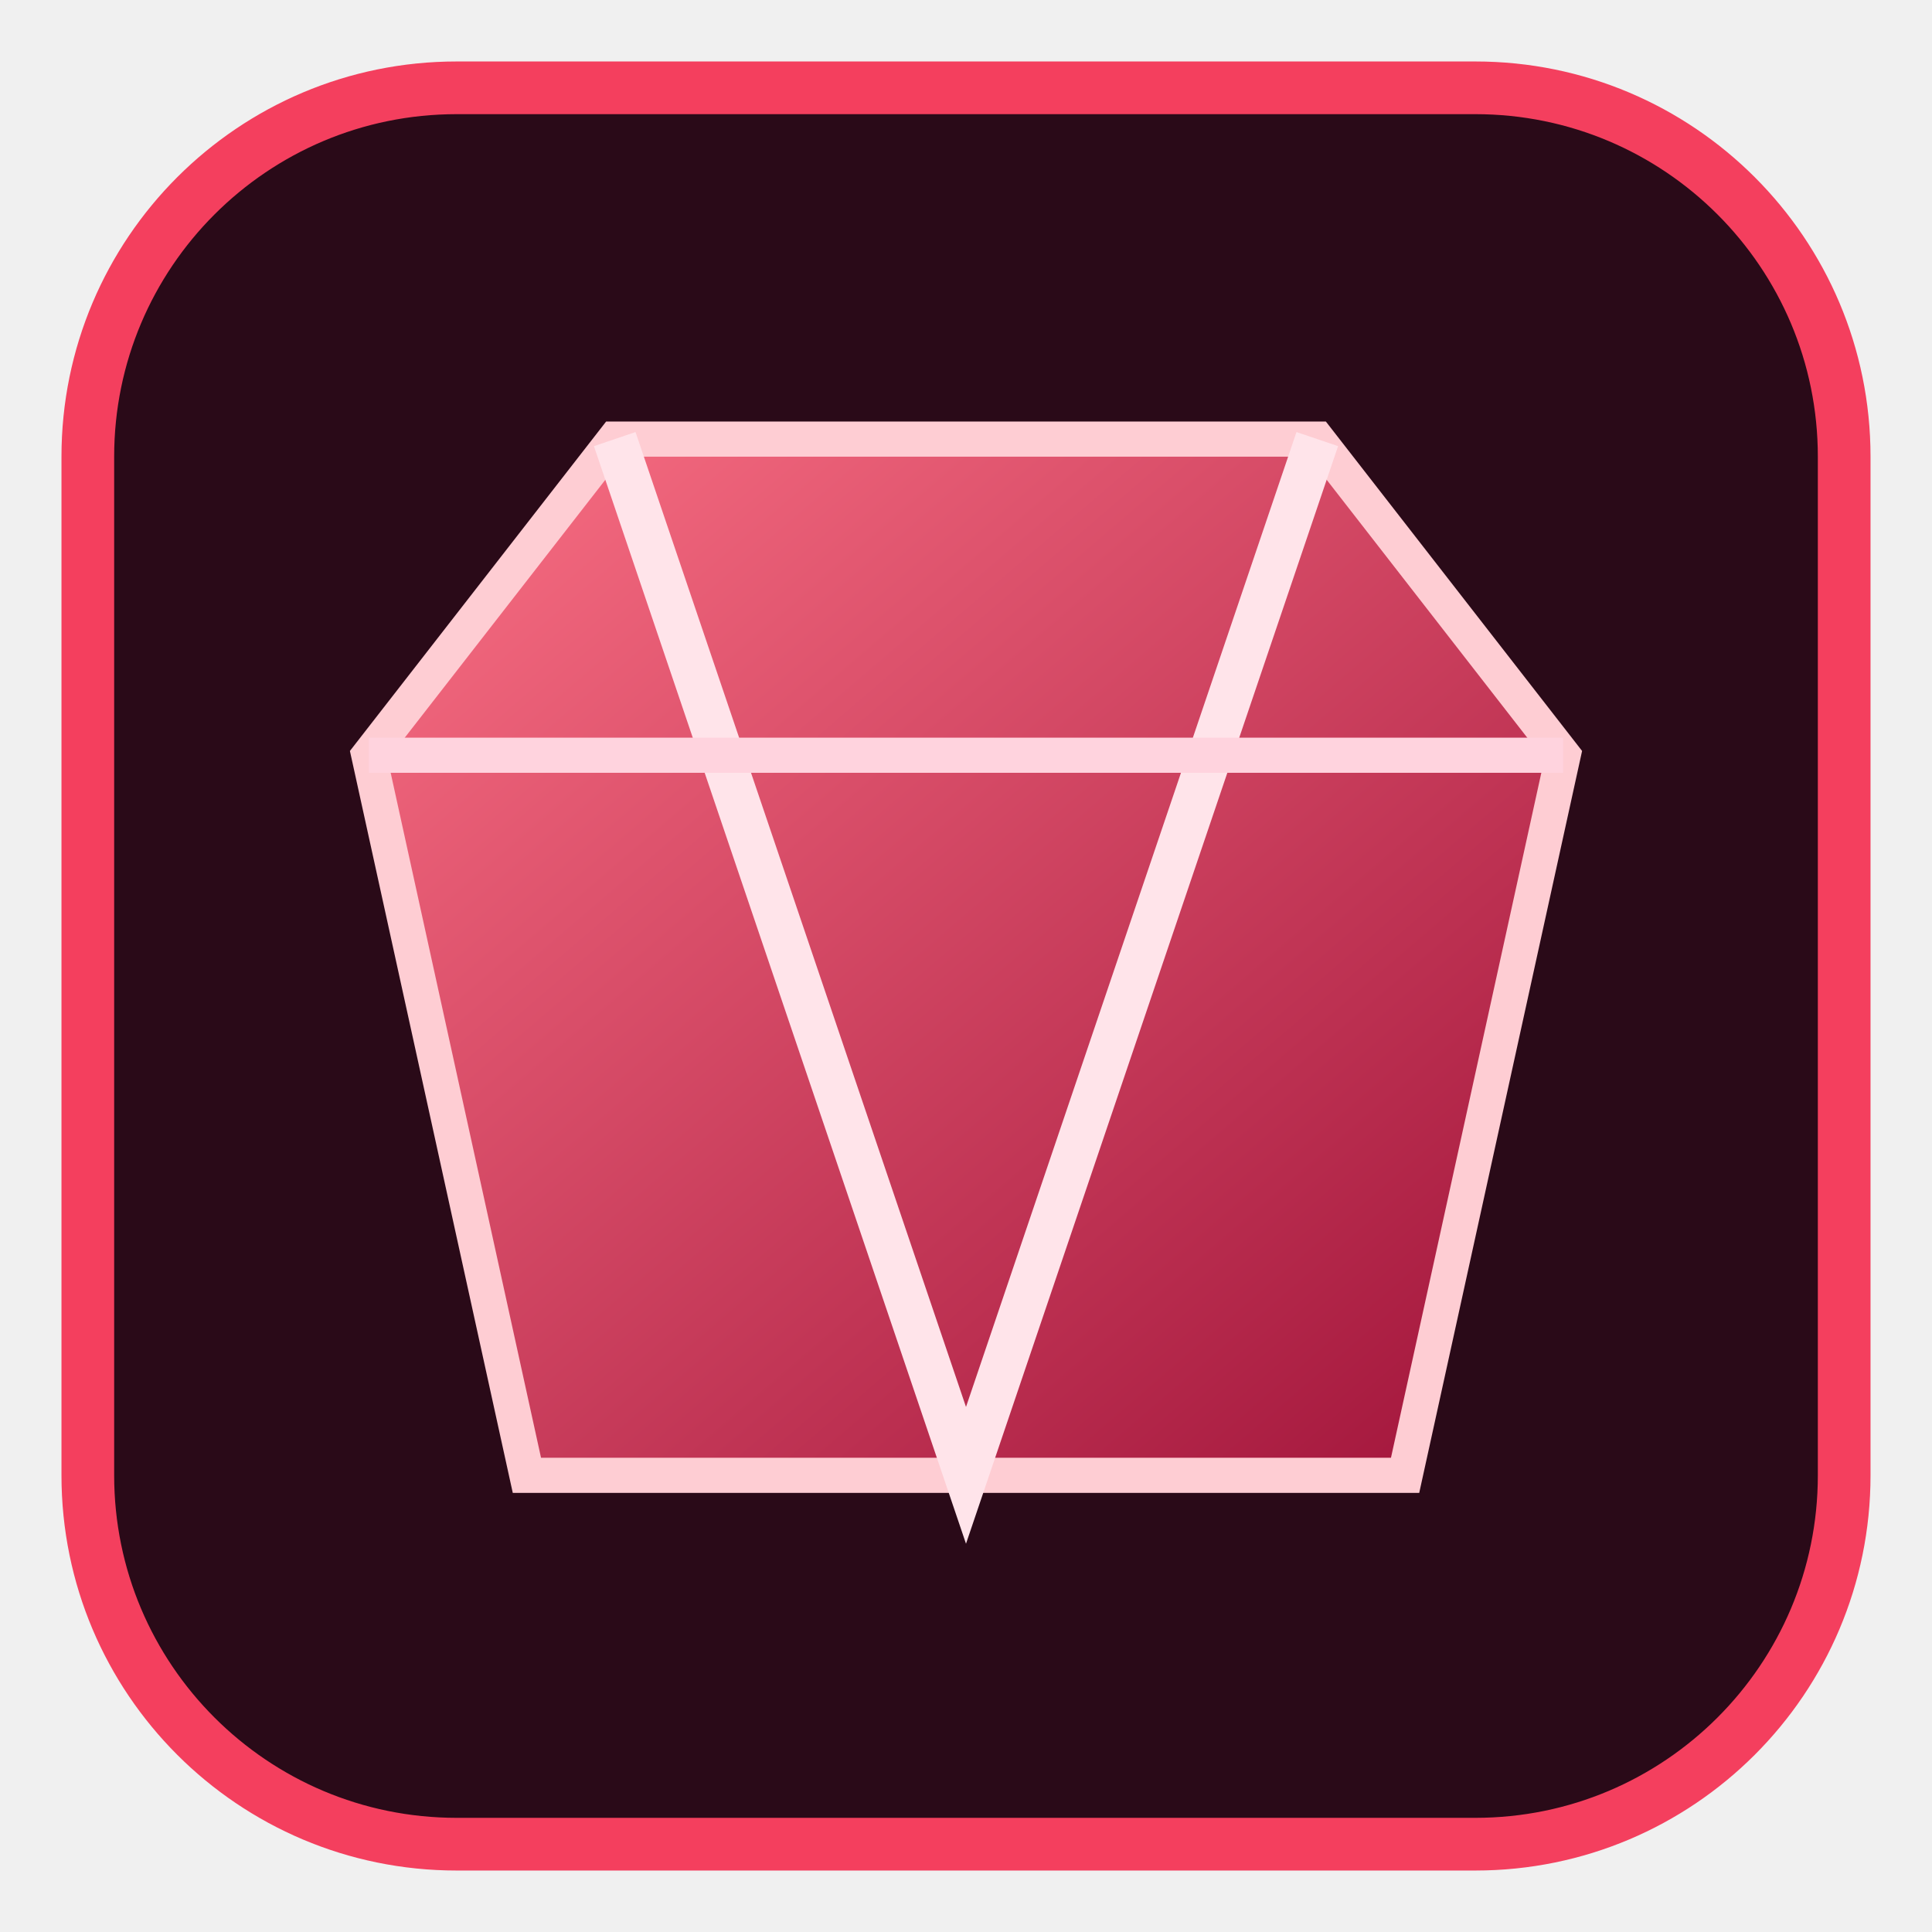
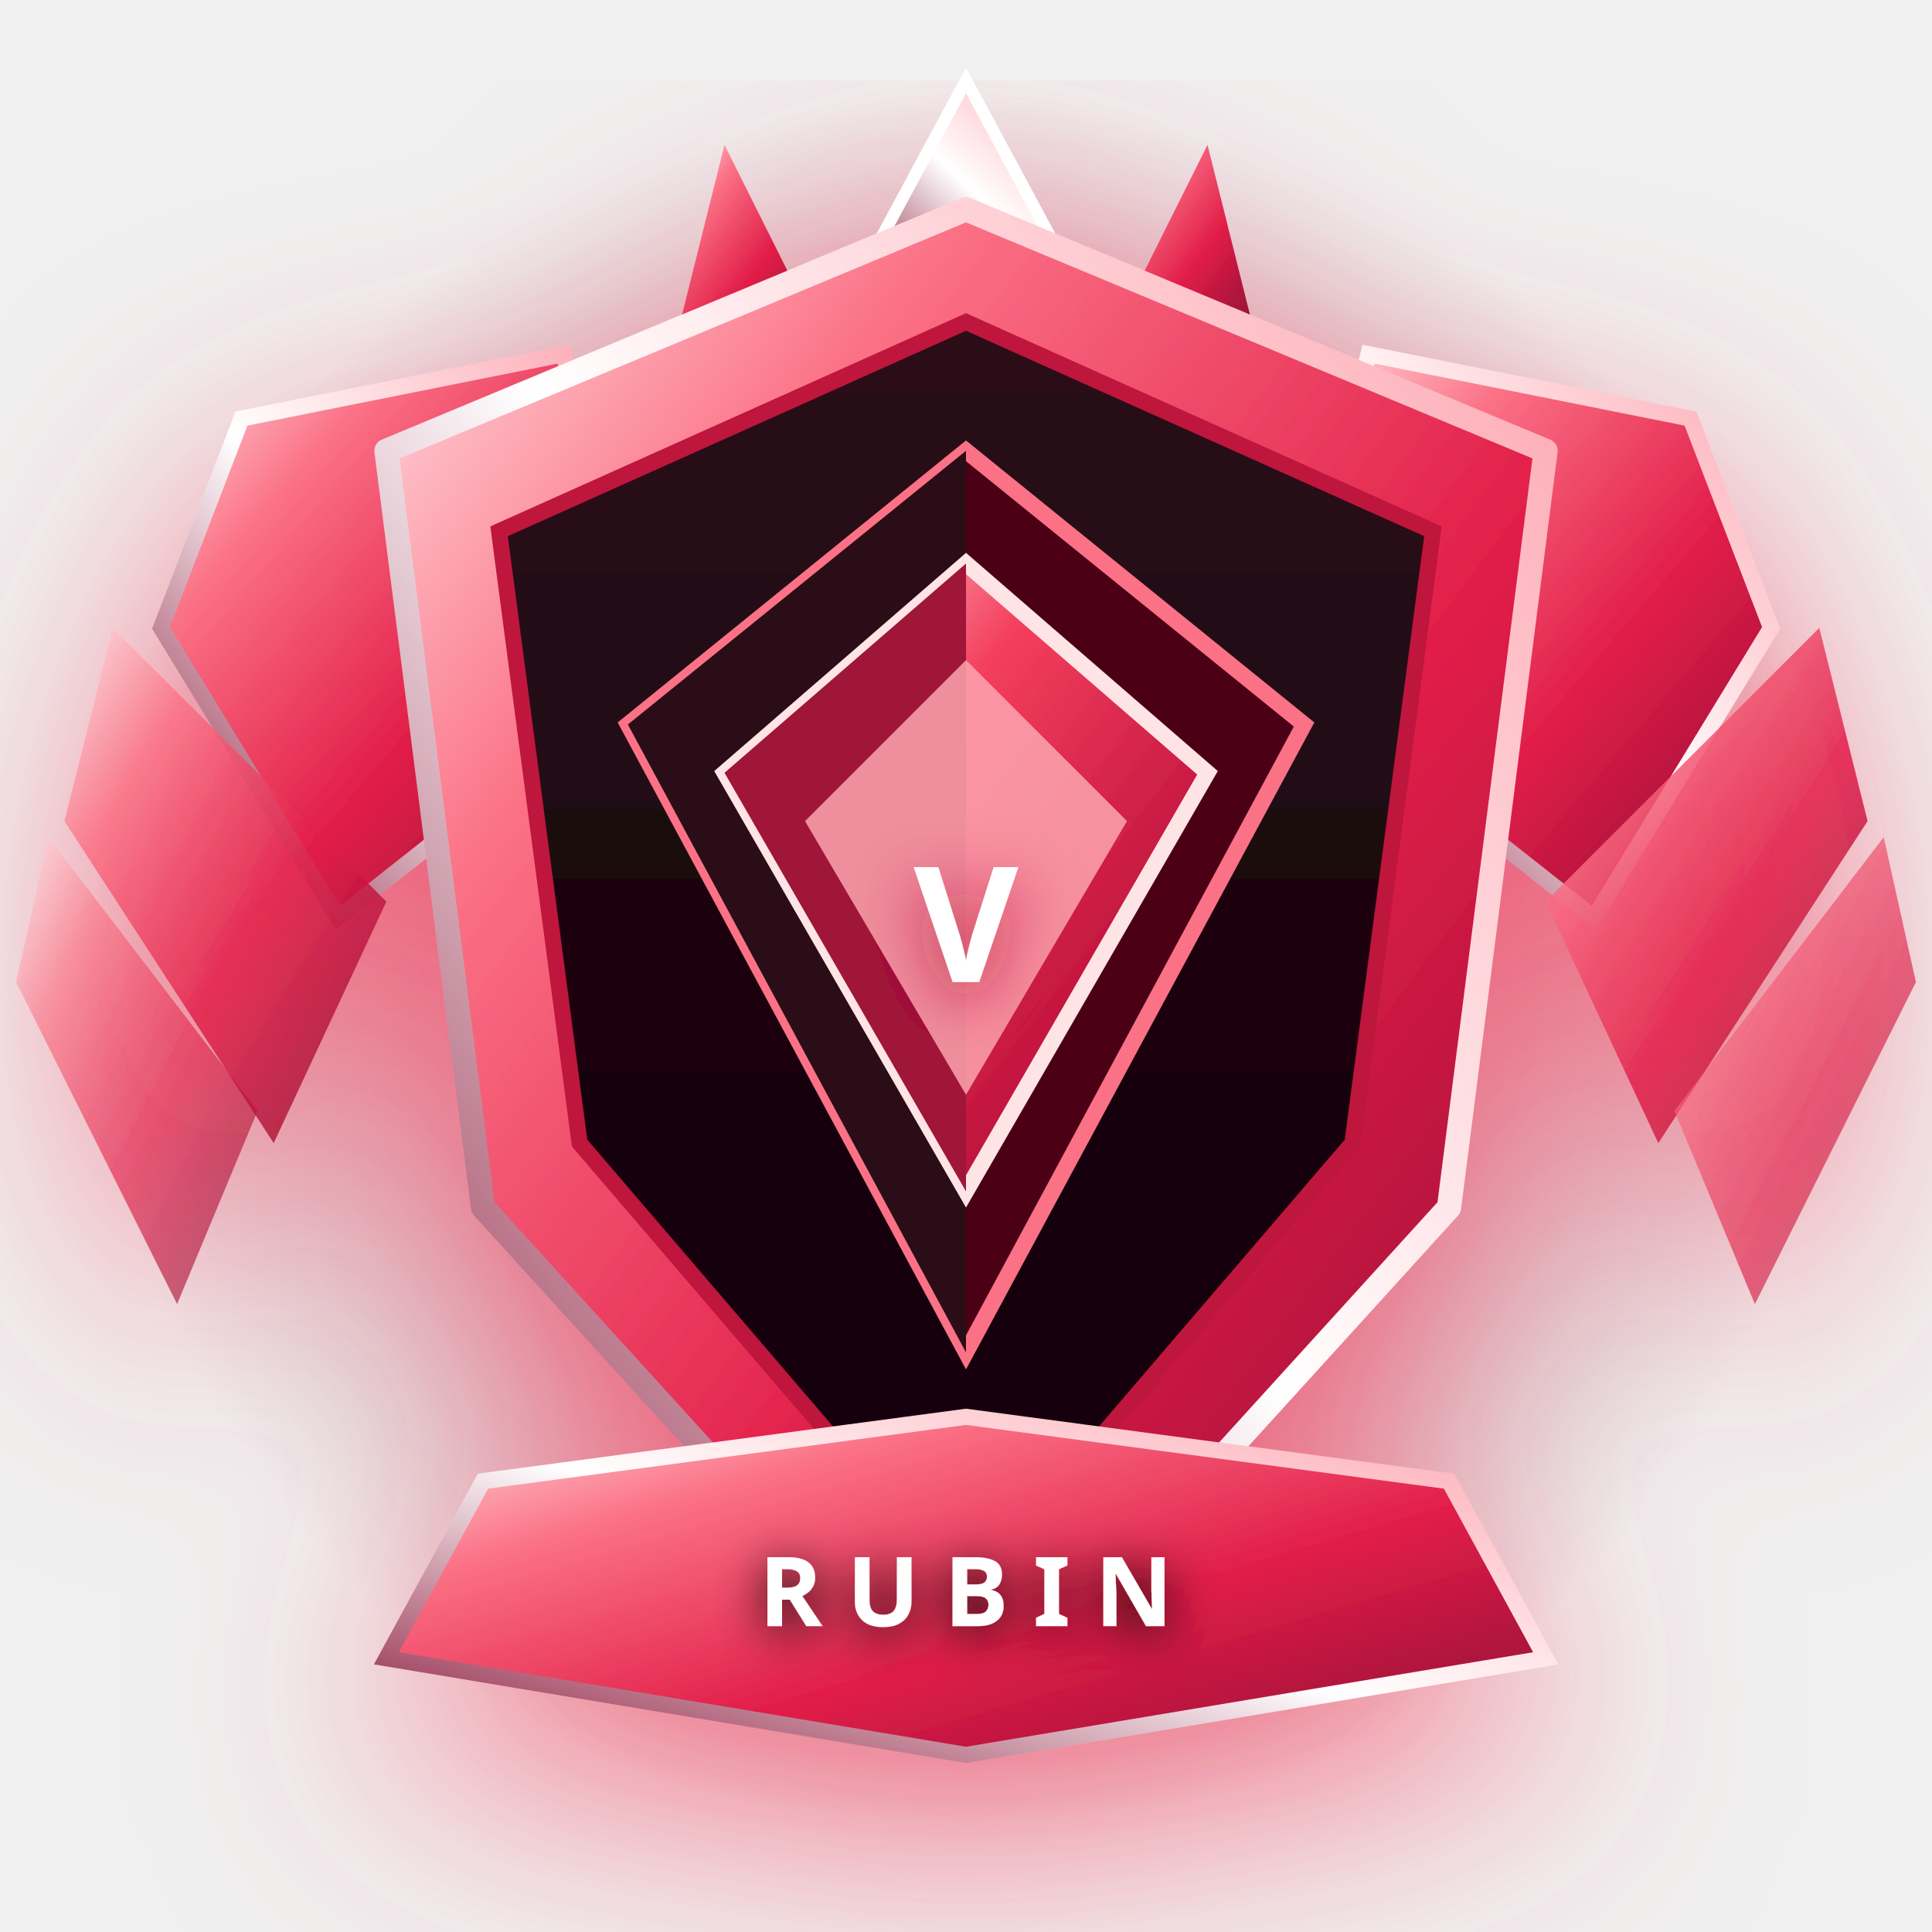
- <svg xmlns="http://www.w3.org/2000/svg" width="220" height="220" viewBox="0 0 220 220" role="img" aria-label="Rubin Rank">
+ <svg xmlns="http://www.w3.org/2000/svg" viewBox="0 0 240 240" fill="none">
  <defs>
-     <linearGradient id="r1" x1="0" y1="0" x2="1" y2="1">
-       <stop offset="0%" stop-color="#fb7185" />
-       <stop offset="100%" stop-color="#9f1239" />
+     <radialGradient id="rbn-glow" cx="50%" cy="50%" r="50%">
+       <stop offset="0%" stop-color="#f43f5e" stop-opacity="0.65" />
+       <stop offset="50%" stop-color="#be123c" stop-opacity="0.3" />
+       <stop offset="100%" stop-color="#4c0519" stop-opacity="0" />
+     </radialGradient>
+     <linearGradient id="rbn-metal" x1="0%" y1="0%" x2="100%" y2="100%">
+       <stop offset="0%" stop-color="#ffe4e6" />
+       <stop offset="25%" stop-color="#fb7185" />
+       <stop offset="60%" stop-color="#e11d48" />
+       <stop offset="90%" stop-color="#9f1239" />
+       <stop offset="100%" stop-color="#4c0519" />
    </linearGradient>
+     <linearGradient id="rbn-rim" x1="0%" y1="100%" x2="100%" y2="0%">
+       <stop offset="0%" stop-color="#881337" />
+       <stop offset="50%" stop-color="#ffffff" />
+       <stop offset="100%" stop-color="#fda4af" />
+     </linearGradient>
+     <linearGradient id="rbn-plate" x1="50%" y1="0%" x2="50%" y2="100%">
+       <stop offset="0%" stop-color="#2a0a18" />
+       <stop offset="100%" stop-color="#0e0207" />
+     </linearGradient>
+     <linearGradient id="rbn-gem" x1="0%" y1="0%" x2="100%" y2="100%">
+       <stop offset="0%" stop-color="#fff1f2" />
+       <stop offset="35%" stop-color="#f43f5e" />
+       <stop offset="75%" stop-color="#be123c" />
+       <stop offset="100%" stop-color="#881337" />
+     </linearGradient>
+     <filter id="rbn-shadow" x="-20%" y="-20%" width="140%" height="140%">
+       <feDropShadow dx="0" dy="10" stdDeviation="15" flood-color="#f43f5e" flood-opacity="0.7" />
+     </filter>
  </defs>
-   <rect x="10" y="10" width="200" height="200" rx="42" fill="#2a0a18" stroke="#f43f5e" stroke-width="6" />
-   <path d="M42 86l28-36h80l28 36-18 82H60z" fill="url(#r1)" stroke="#fecdd3" stroke-width="4" />
-   <path d="M70 50l40 118 40-118" fill="none" stroke="#ffe4ea" stroke-width="5" />
-   <path d="M42 86h136" stroke="#ffd3de" stroke-width="4" />
+   <circle cx="120" cy="120" r="110" fill="url(#rbn-glow)" />
+   <g filter="url(#rbn-shadow)">
+     <path d="M 30 52 L 70 44 L 80 84 L 42 114 L 20 78 Z" fill="url(#rbn-metal)" stroke="url(#rbn-rim)" stroke-width="2" />
+     <path d="M 14 78 L 48 112 L 34 142 L 8 102 Z" fill="url(#rbn-metal)" opacity="0.85" />
+     <path d="M 6 104 L 32 138 L 22 162 L 2 122 Z" fill="url(#rbn-metal)" opacity="0.65" />
+     <path d="M 210 52 L 170 44 L 160 84 L 198 114 L 220 78 Z" fill="url(#rbn-metal)" stroke="url(#rbn-rim)" stroke-width="2" />
+     <path d="M 226 78 L 192 112 L 206 142 L 232 102 Z" fill="url(#rbn-metal)" opacity="0.85" />
+     <path d="M 234 104 L 208 138 L 218 162 L 238 122 Z" fill="url(#rbn-metal)" opacity="0.65" />
+     <polygon points="120,10 134,36 106,36" fill="url(#rbn-rim)" stroke="#fff" stroke-width="1.5" />
+     <polygon points="90,18 102,42 84,42" fill="url(#rbn-metal)" />
+     <polygon points="150,18 156,42 138,42" fill="url(#rbn-metal)" />
+     <path d="M 120 26 L 192 56 L 180 150 L 120 216 L 60 150 L 48 56 Z" fill="url(#rbn-metal)" stroke="url(#rbn-rim)" stroke-width="3" stroke-linejoin="round" />
+     <path d="M 120 40 L 178 66 L 168 142 L 120 198 L 72 142 L 62 66 Z" fill="url(#rbn-plate)" stroke="#be123c" stroke-width="2" />
+     <polygon points="120,56 162,90 120,168 78,90" fill="#4c0519" stroke="#fb7185" stroke-width="2" />
+     <polygon points="120,56 120,168 78,90" fill="#2a0a18" />
+     <polygon points="120,70 150,96 120,148 90,96" fill="url(#rbn-gem)" stroke="#ffe4e6" stroke-width="2" />
+     <polygon points="120,70 120,148 90,96" fill="#9f1239" />
+     <polygon points="120,82 140,102 120,136 100,102" fill="#fda4af" opacity="0.85" />
+     <text x="120" y="122" font-family="'Poppins', system-ui, sans-serif" font-size="20" font-weight="900" text-anchor="middle" fill="#ffffff" filter="drop-shadow(0 2px 4px #be123c)">V</text>
+     <path d="M 60 184 L 120 176 L 180 184 L 192 206 L 120 218 L 48 206 Z" fill="url(#rbn-metal)" stroke="url(#rbn-rim)" stroke-width="2" />
+     <text x="120" y="202" font-family="'Poppins', system-ui, sans-serif" font-size="12" font-weight="900" letter-spacing="3" text-anchor="middle" fill="#fff" filter="drop-shadow(0 1px 3px #000)">RUBIN</text>
+   </g>
</svg>
